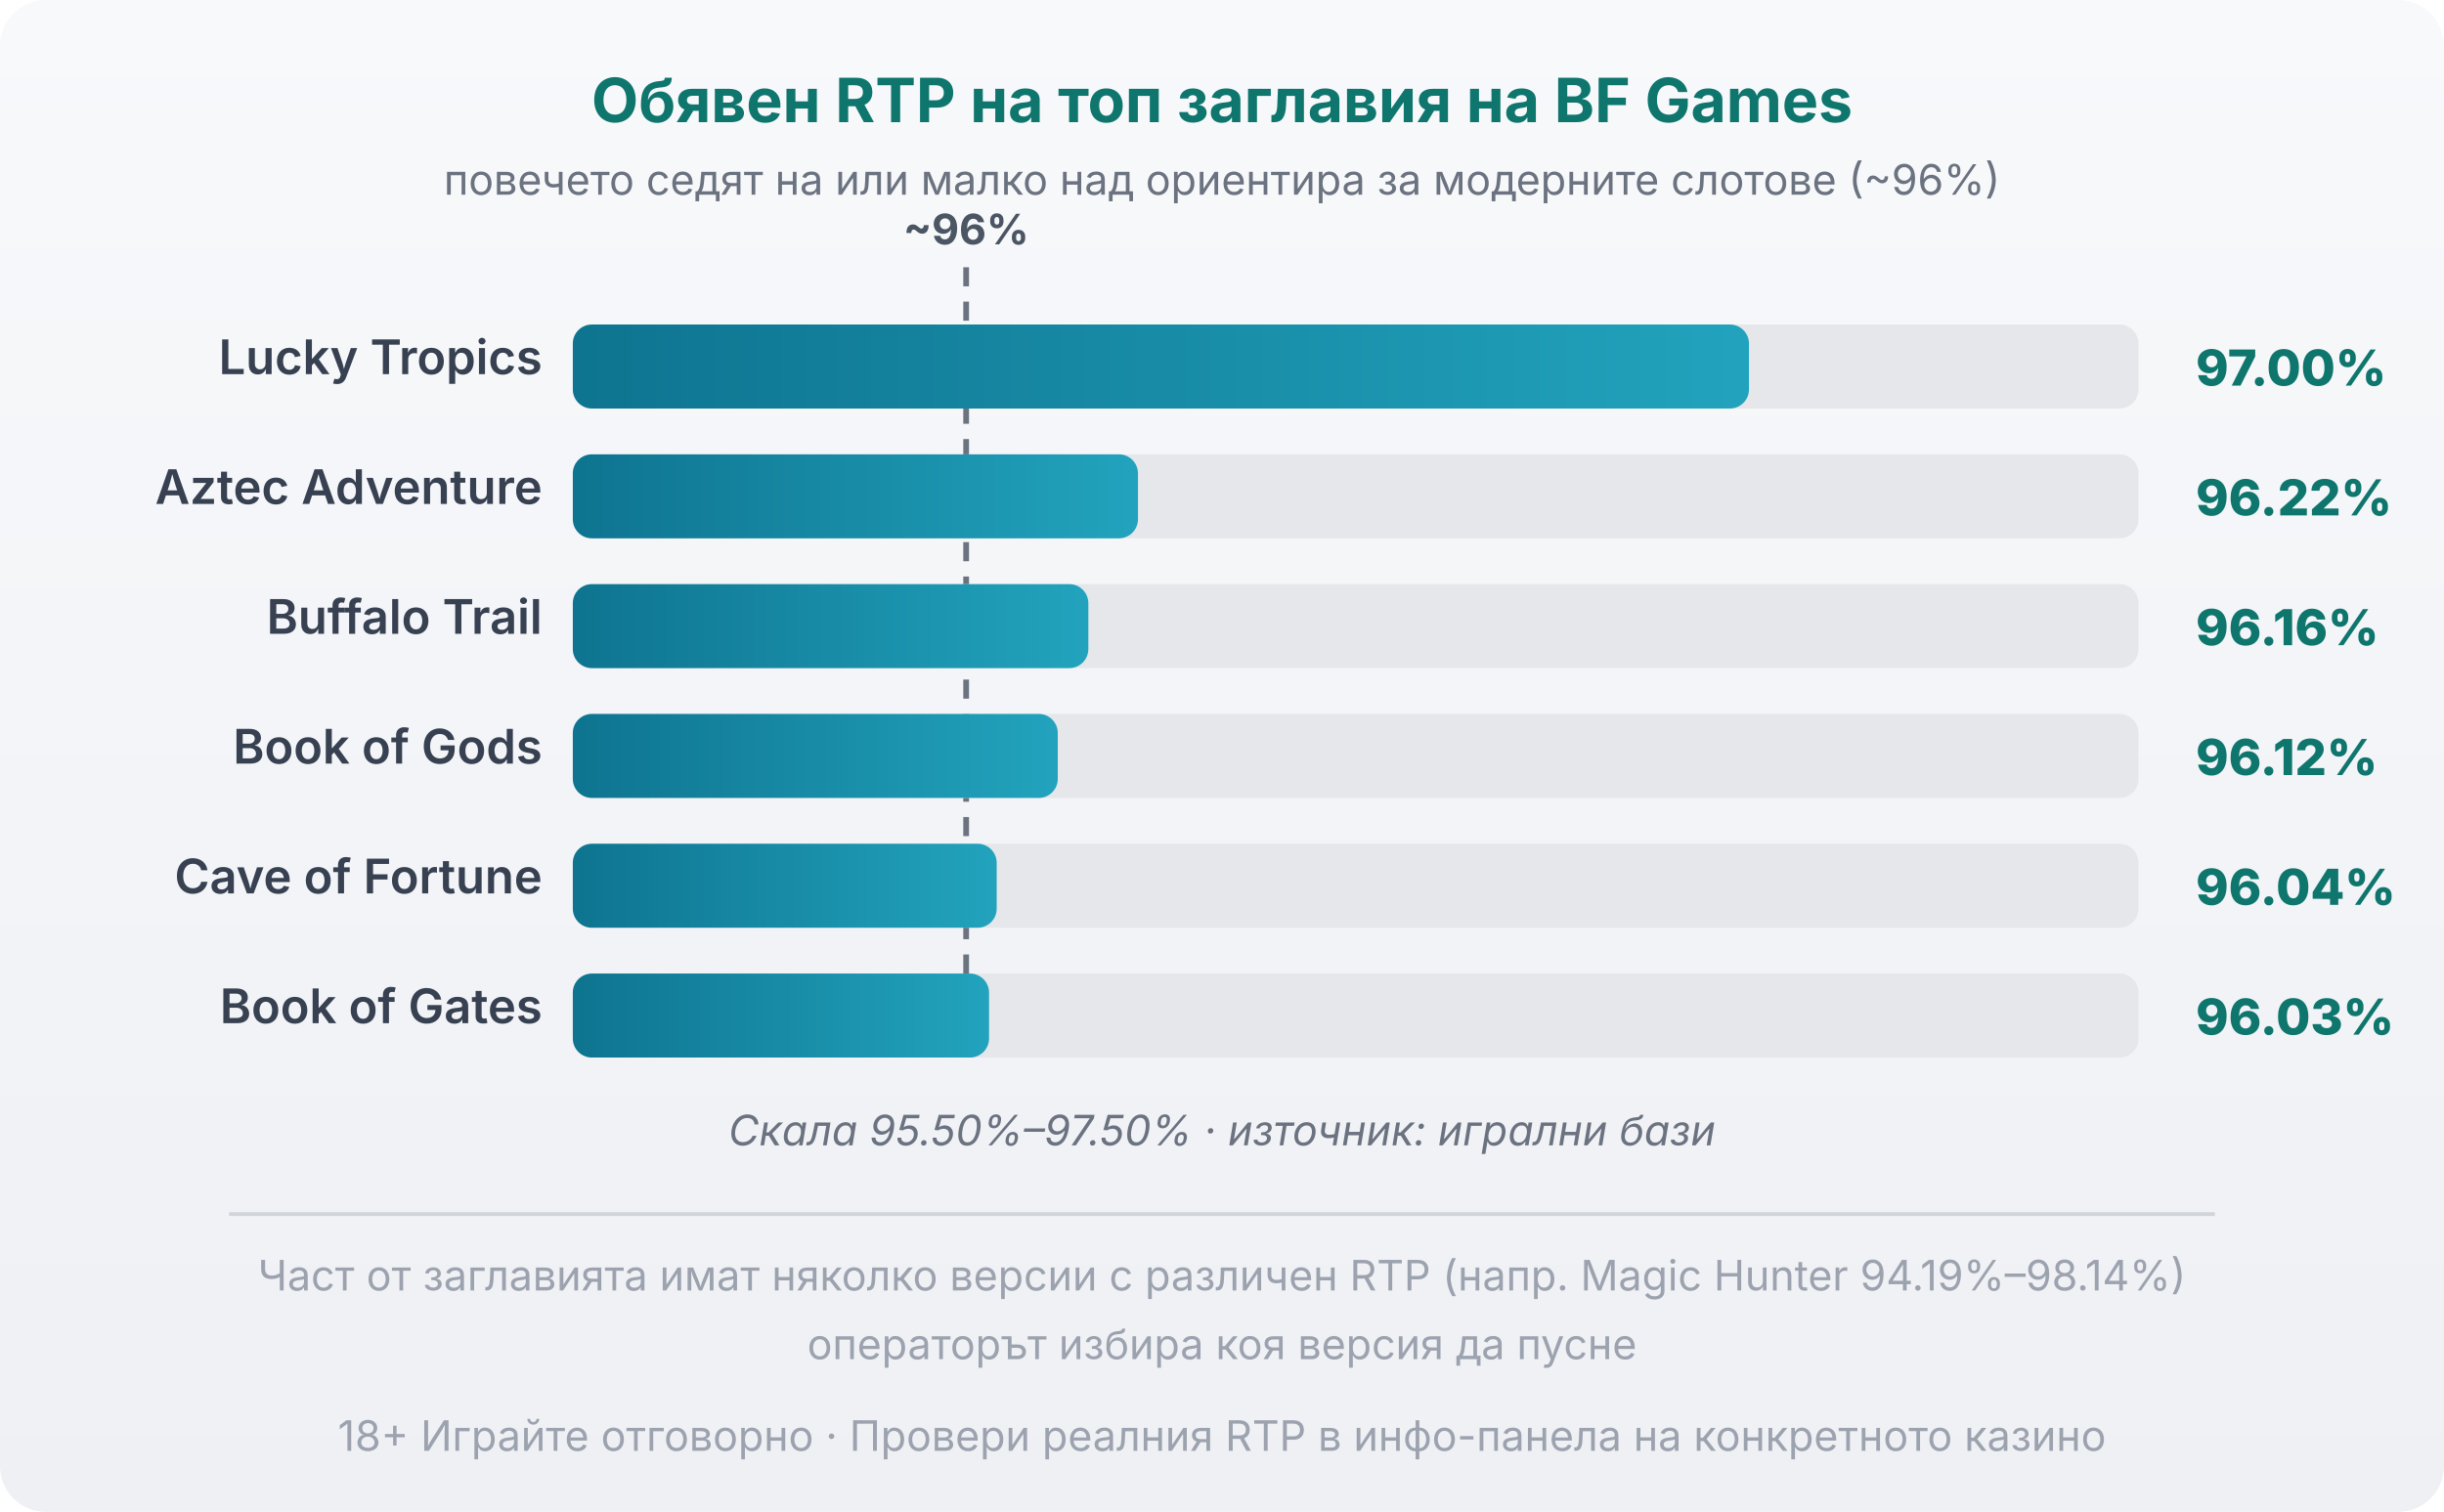
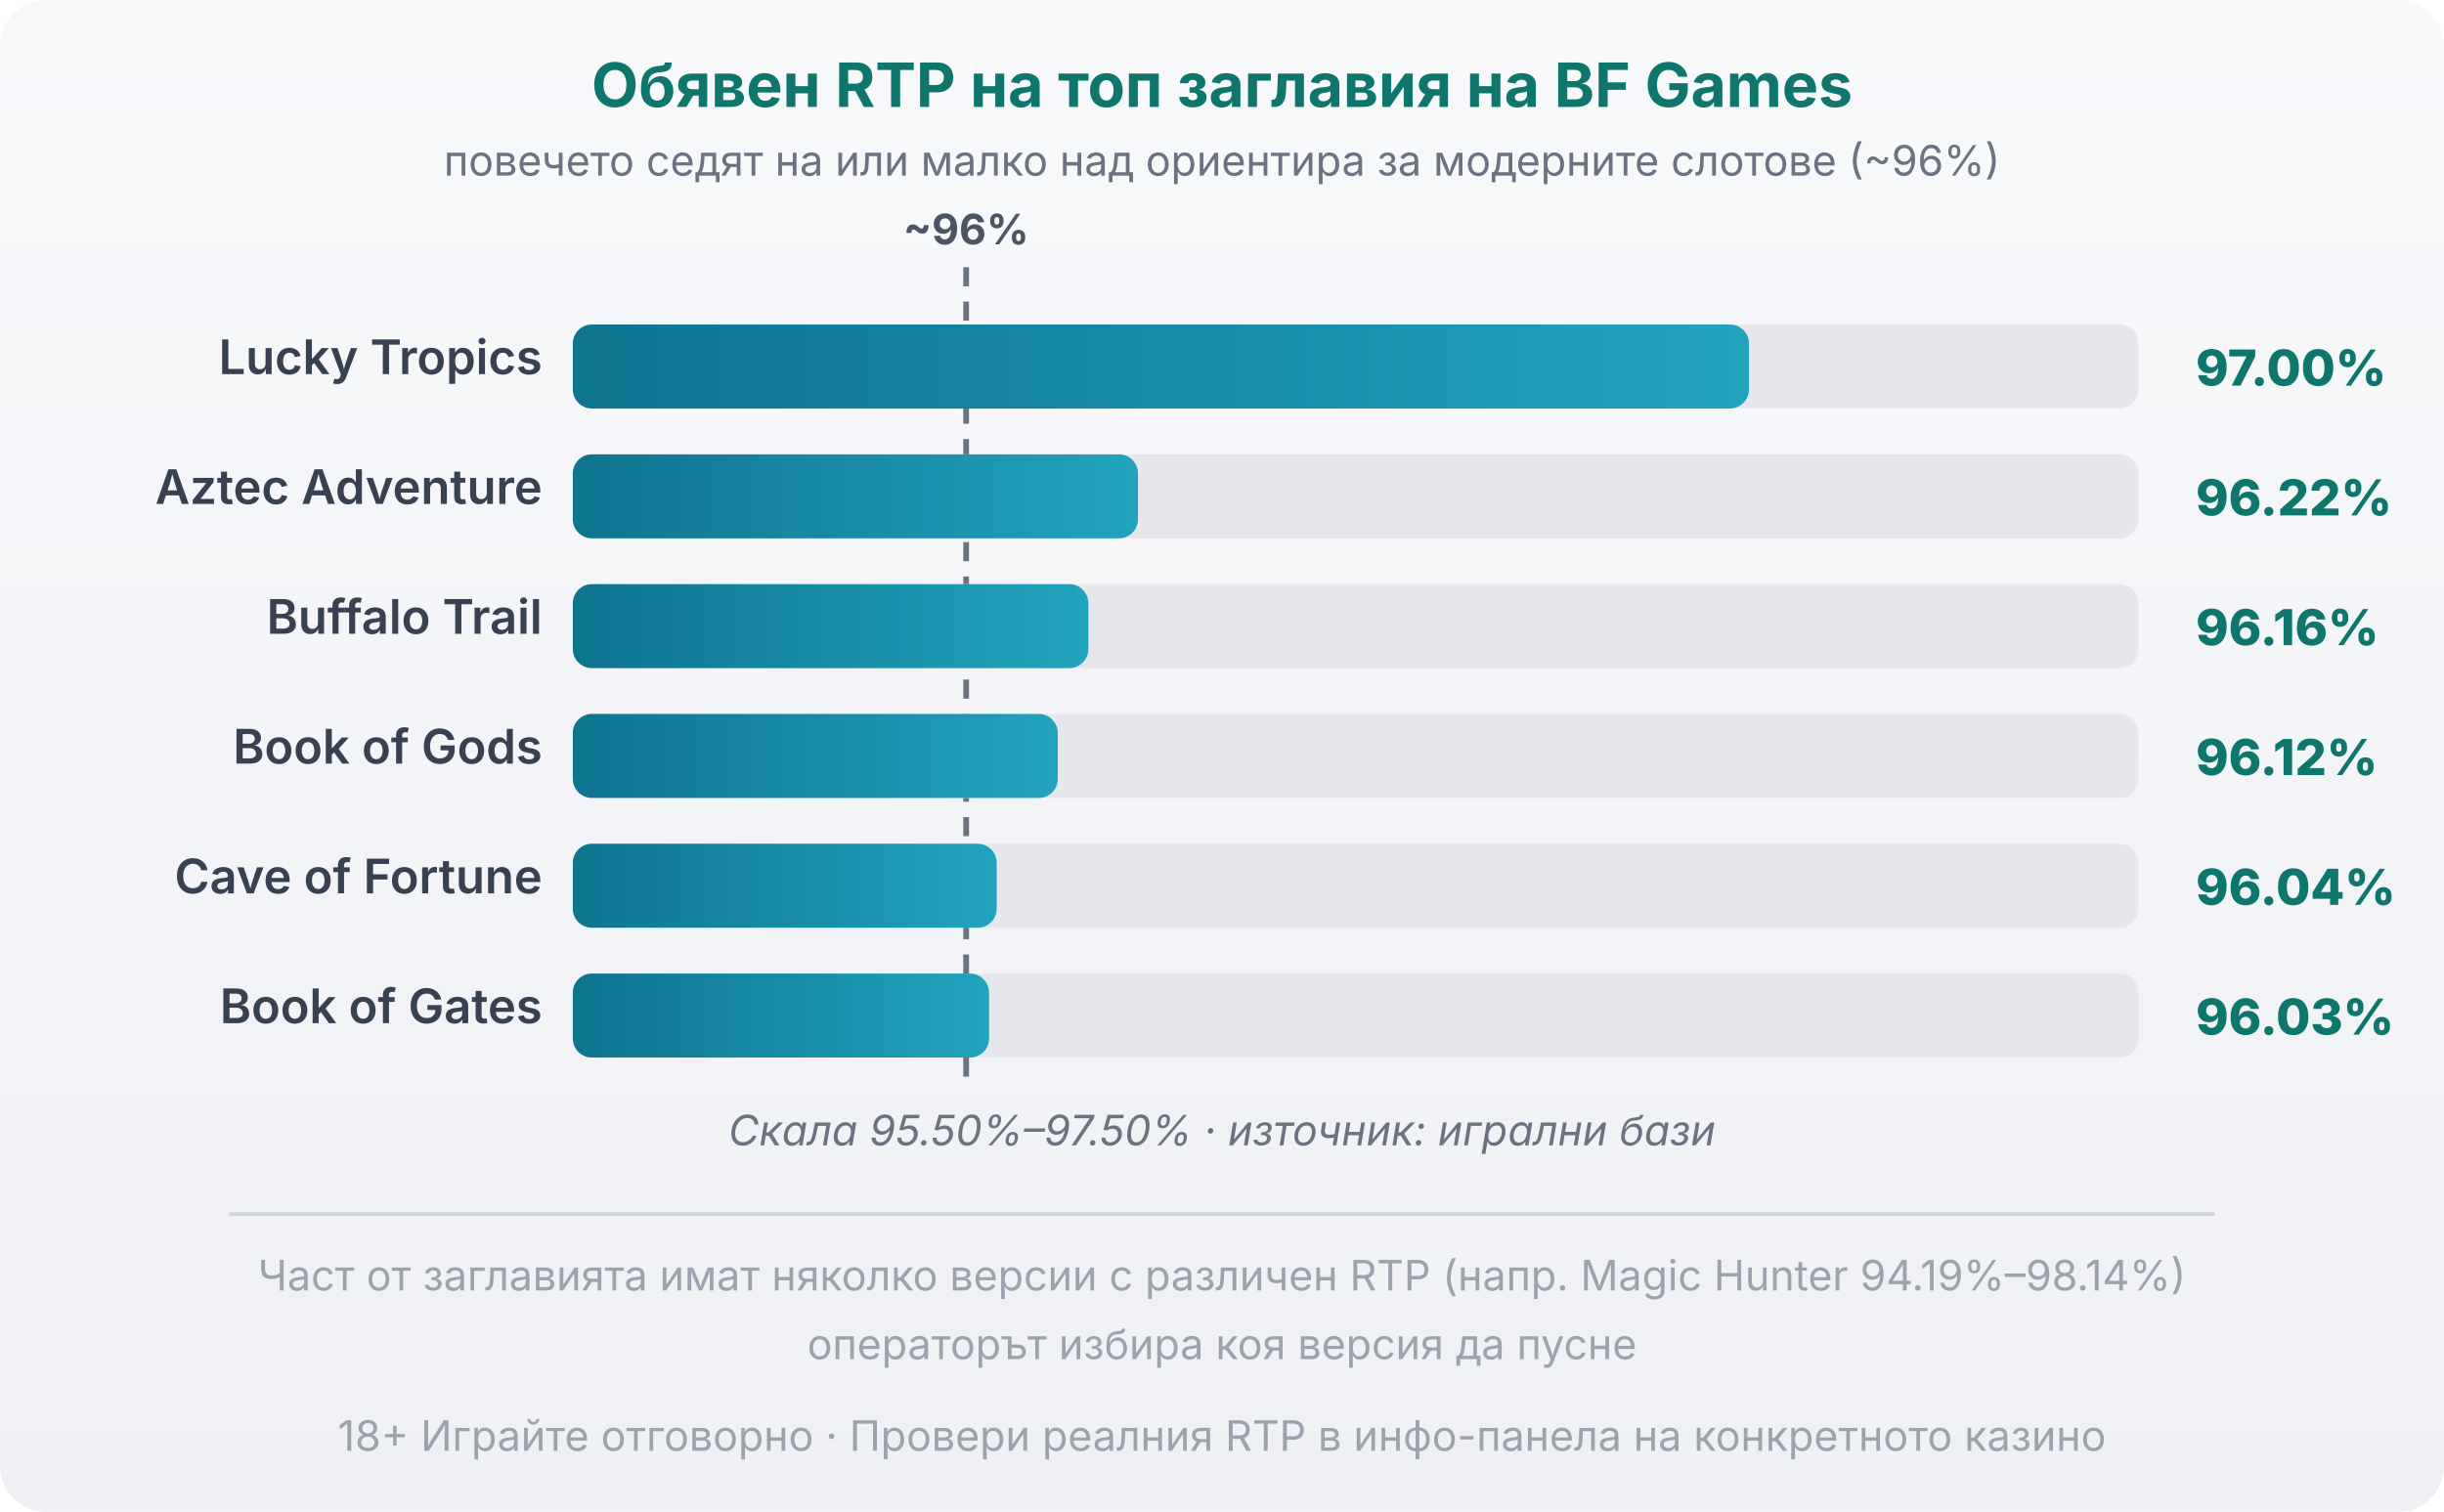
<svg xmlns="http://www.w3.org/2000/svg" viewBox="0 0 640 396" width="640" height="396" role="img" aria-label="Обявени RTP на топ заглавия на BF Games: Lucky Tropics 97.00%, Aztec Adventure 96.22%, Buffalo Trail 96.16%, Book of Gods 96.12%, Cave of Fortune 96.04%, Book of Gates 96.03%, спрямо ориентир около 96% за модерните слотове; повечето седят на или малко над средното">
  <defs>
    <linearGradient id="bg" x1="0" y1="0" x2="0" y2="1">
      <stop offset="0%" stop-color="#f8f9fb" />
      <stop offset="100%" stop-color="#eef0f4" />
    </linearGradient>
    <linearGradient id="bar" x1="0" y1="0" x2="1" y2="0">
      <stop offset="0%" stop-color="#0e7490" />
      <stop offset="100%" stop-color="#22a3bd" />
    </linearGradient>
  </defs>
  <rect width="640" height="396" rx="12" ry="12" fill="url(#bg)" />
-   <text x="320" y="32" font-family="system-ui, -apple-system, sans-serif" font-size="16" font-weight="700" fill="#0f766e" text-anchor="middle">Обявен RTP на топ заглавия на BF Games</text>
-   <text x="320" y="51" font-family="system-ui, -apple-system, sans-serif" font-size="11" fill="#6b7280" text-anchor="middle">повечето седят на или малко над ориентира за модерните слотове (~96%)</text>
-   <line x1="253" y1="70" x2="253" y2="272" stroke="#6b7280" stroke-width="1.5" stroke-dasharray="5,4" />
+   <text x="320" y="28" font-family="system-ui, -apple-system, sans-serif" font-size="16" font-weight="700" fill="#0f766e" text-anchor="middle">Обявен RTP на топ заглавия на BF Games</text>
+   <text x="320" y="46" font-family="system-ui, -apple-system, sans-serif" font-size="11" fill="#6b7280" text-anchor="middle">повечето седят на или малко над ориентира за модерните слотове (~96%)</text>
+   <line x1="253" y1="70" x2="253" y2="285" stroke="#6b7280" stroke-width="1.5" stroke-dasharray="5,4" />
  <text x="253" y="64" font-family="system-ui, -apple-system, sans-serif" font-size="11" font-weight="700" fill="#4b5563" text-anchor="middle">~96%</text>
  <text x="142" y="98" font-family="system-ui, -apple-system, sans-serif" font-size="12.5" fill="#374151" font-weight="600" text-anchor="end">Lucky Tropics</text>
  <rect x="150" y="85" width="410" height="22" rx="5" fill="#e5e7eb" />
  <rect x="150" y="85" width="308" height="22" rx="5" fill="url(#bar)" />
  <text x="575" y="101" font-family="system-ui, -apple-system, sans-serif" font-size="13" font-weight="800" fill="#0f766e" text-anchor="start">97.00%</text>
  <text x="142" y="132" font-family="system-ui, -apple-system, sans-serif" font-size="12.5" fill="#374151" font-weight="600" text-anchor="end">Aztec Adventure</text>
  <rect x="150" y="119" width="410" height="22" rx="5" fill="#e5e7eb" />
  <rect x="150" y="119" width="148" height="22" rx="5" fill="url(#bar)" />
  <text x="575" y="135" font-family="system-ui, -apple-system, sans-serif" font-size="13" font-weight="800" fill="#0f766e" text-anchor="start">96.22%</text>
  <text x="142" y="166" font-family="system-ui, -apple-system, sans-serif" font-size="12.5" fill="#374151" font-weight="600" text-anchor="end">Buffalo Trail</text>
  <rect x="150" y="153" width="410" height="22" rx="5" fill="#e5e7eb" />
  <rect x="150" y="153" width="135" height="22" rx="5" fill="url(#bar)" />
  <text x="575" y="169" font-family="system-ui, -apple-system, sans-serif" font-size="13" font-weight="800" fill="#0f766e" text-anchor="start">96.16%</text>
  <text x="142" y="200" font-family="system-ui, -apple-system, sans-serif" font-size="12.5" fill="#374151" font-weight="600" text-anchor="end">Book of Gods</text>
  <rect x="150" y="187" width="410" height="22" rx="5" fill="#e5e7eb" />
  <rect x="150" y="187" width="127" height="22" rx="5" fill="url(#bar)" />
  <text x="575" y="203" font-family="system-ui, -apple-system, sans-serif" font-size="13" font-weight="800" fill="#0f766e" text-anchor="start">96.12%</text>
  <text x="142" y="234" font-family="system-ui, -apple-system, sans-serif" font-size="12.5" fill="#374151" font-weight="600" text-anchor="end">Cave of Fortune</text>
  <rect x="150" y="221" width="410" height="22" rx="5" fill="#e5e7eb" />
  <rect x="150" y="221" width="111" height="22" rx="5" fill="url(#bar)" />
  <text x="575" y="237" font-family="system-ui, -apple-system, sans-serif" font-size="13" font-weight="800" fill="#0f766e" text-anchor="start">96.04%</text>
  <text x="142" y="268" font-family="system-ui, -apple-system, sans-serif" font-size="12.5" fill="#374151" font-weight="600" text-anchor="end">Book of Gates</text>
  <rect x="150" y="255" width="410" height="22" rx="5" fill="#e5e7eb" />
  <rect x="150" y="255" width="109" height="22" rx="5" fill="url(#bar)" />
  <text x="575" y="271" font-family="system-ui, -apple-system, sans-serif" font-size="13" font-weight="800" fill="#0f766e" text-anchor="start">96.03%</text>
  <text x="320" y="300" font-family="system-ui, -apple-system, sans-serif" font-size="11" fill="#6b7280" text-anchor="middle" font-style="italic">Скала 95.50%–97.50% · източник: игрални бази</text>
  <line x1="60" y1="318" x2="580" y2="318" stroke="#d1d5db" stroke-width="1" />
  <text x="320" y="338" font-family="system-ui, -apple-system, sans-serif" font-size="11" fill="#9ca3af" text-anchor="middle">Част от заглавията имат няколко версии с различен RTP (напр. Magic Hunter 94.19%–98.14%)</text>
  <text x="320" y="356" font-family="system-ui, -apple-system, sans-serif" font-size="11" fill="#9ca3af" text-anchor="middle">операторът избира коя версия да пусне</text>
  <text x="320" y="380" font-family="system-ui, -apple-system, sans-serif" font-size="11" fill="#9ca3af" text-anchor="middle">18+ Играйте отговорно · Провери реалния RTP в инфо-панела на конкретното казино</text>
</svg>
